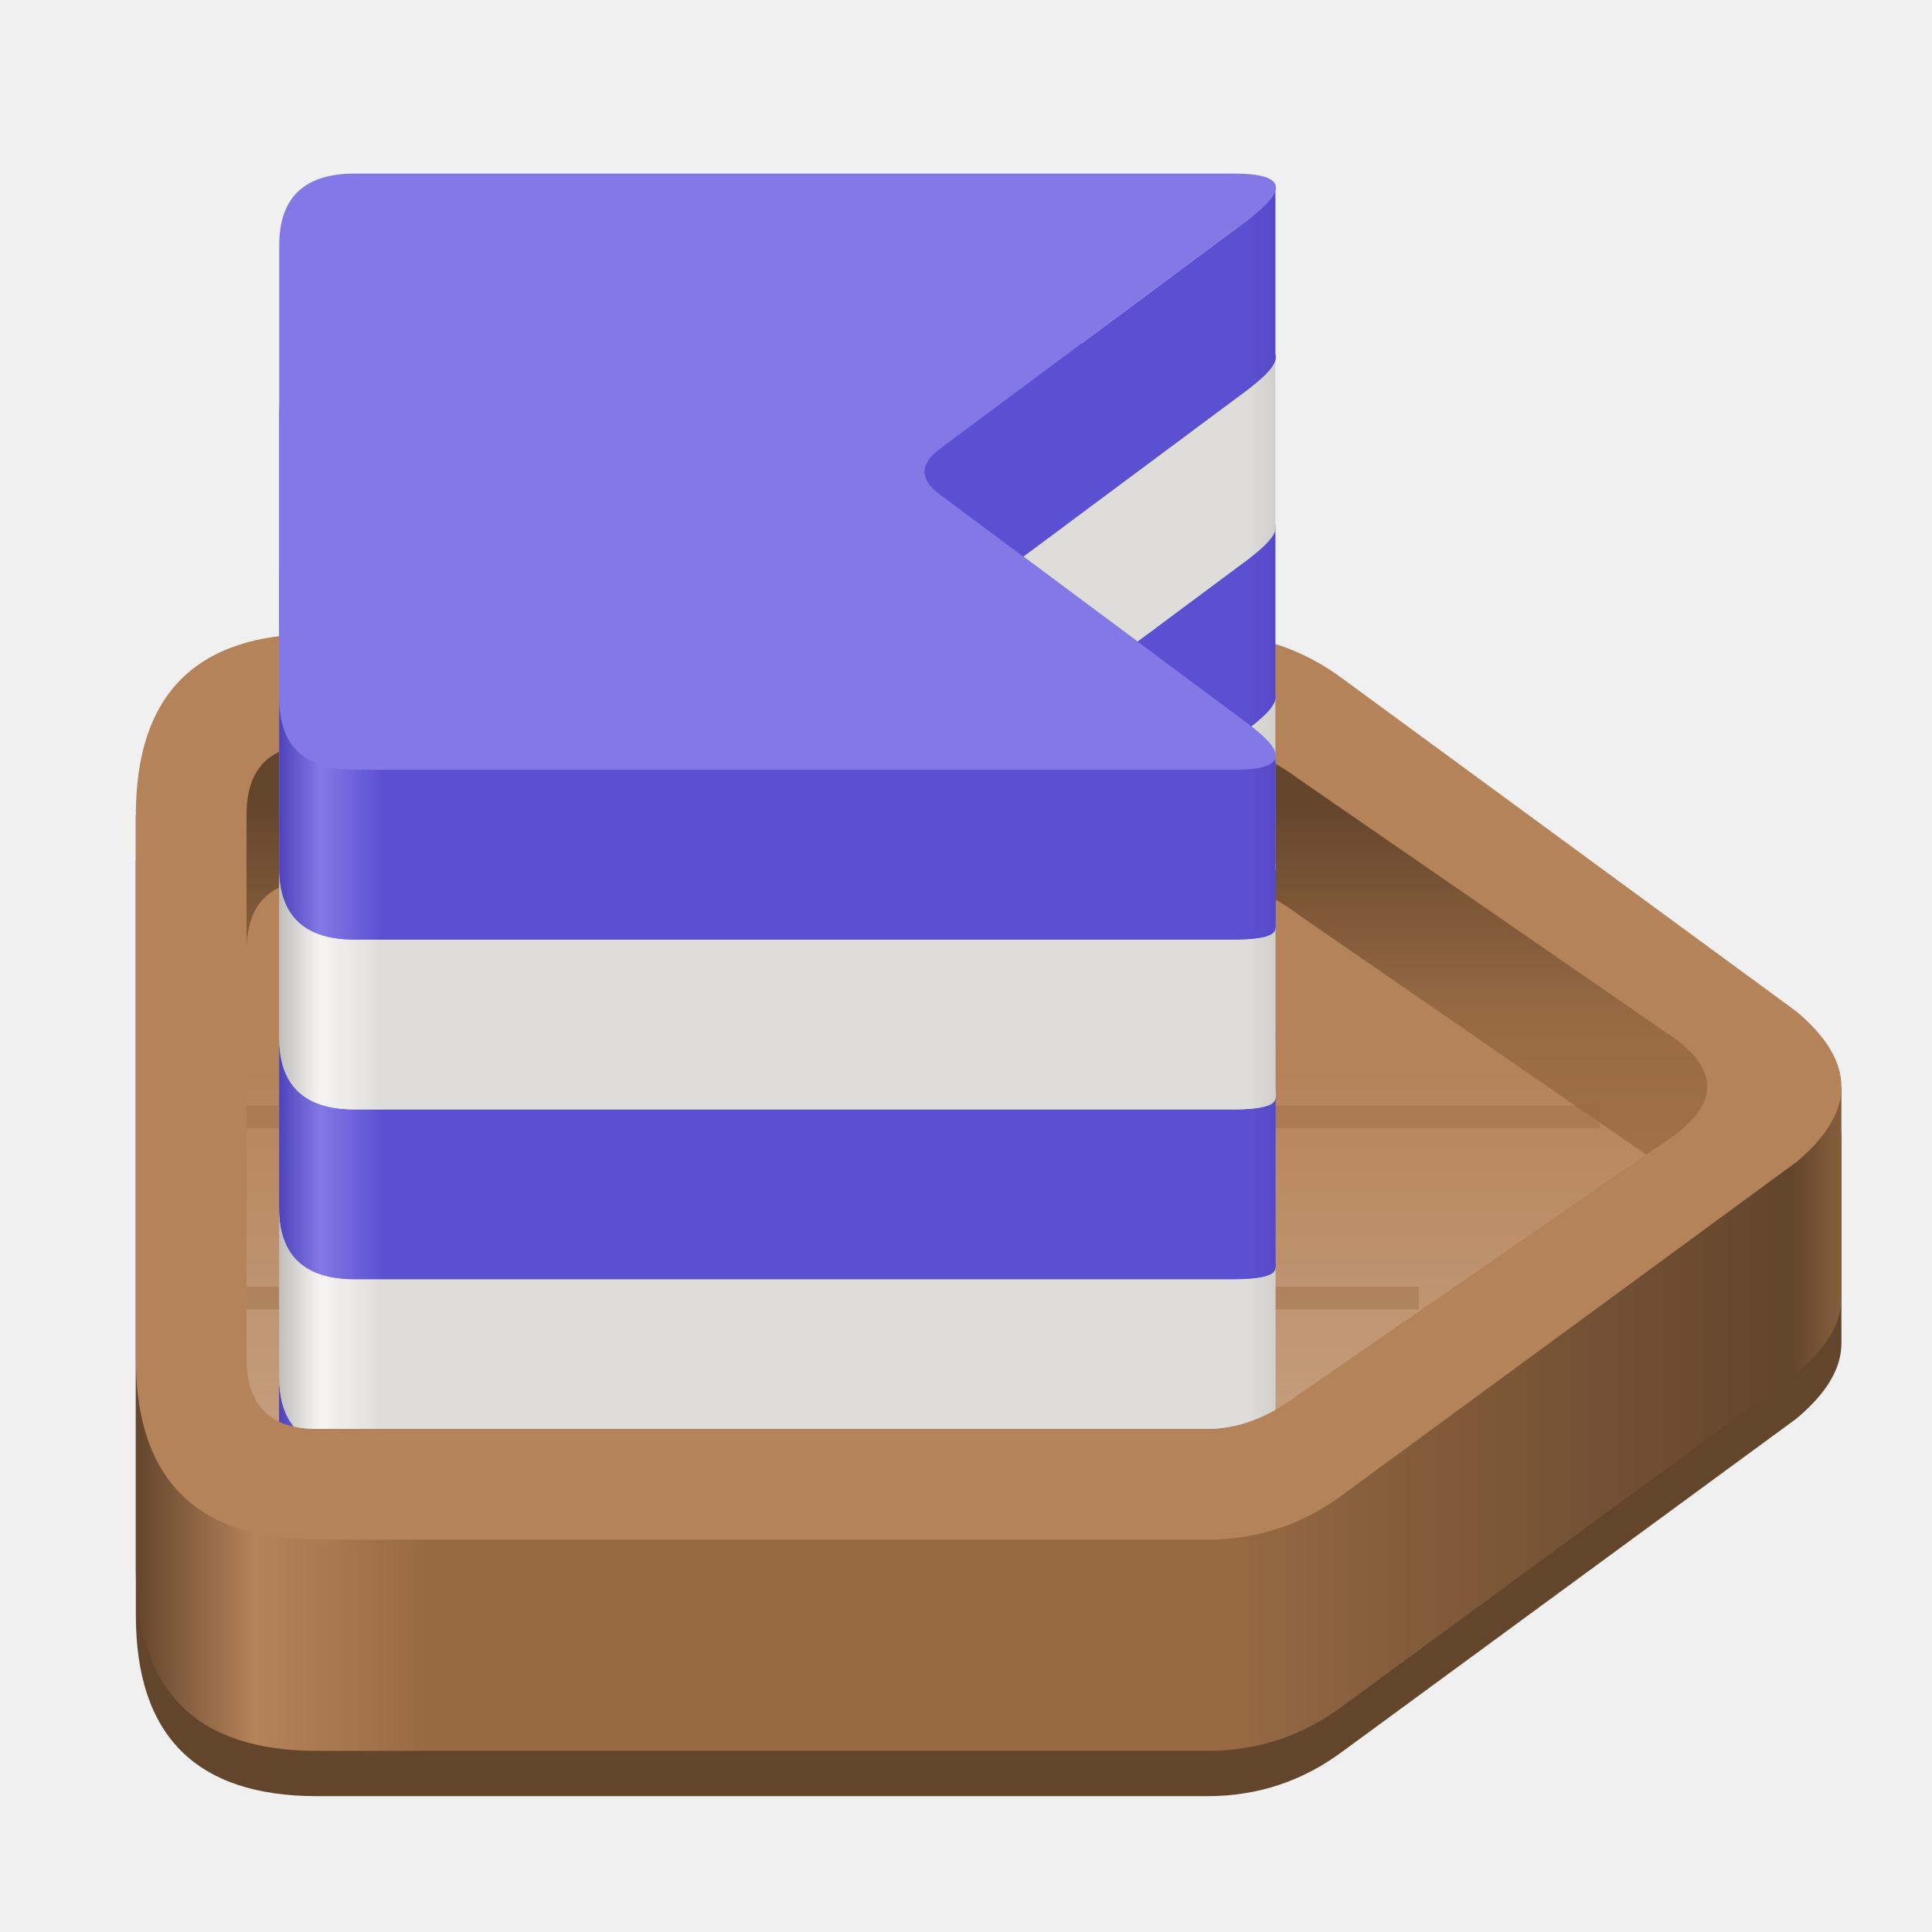
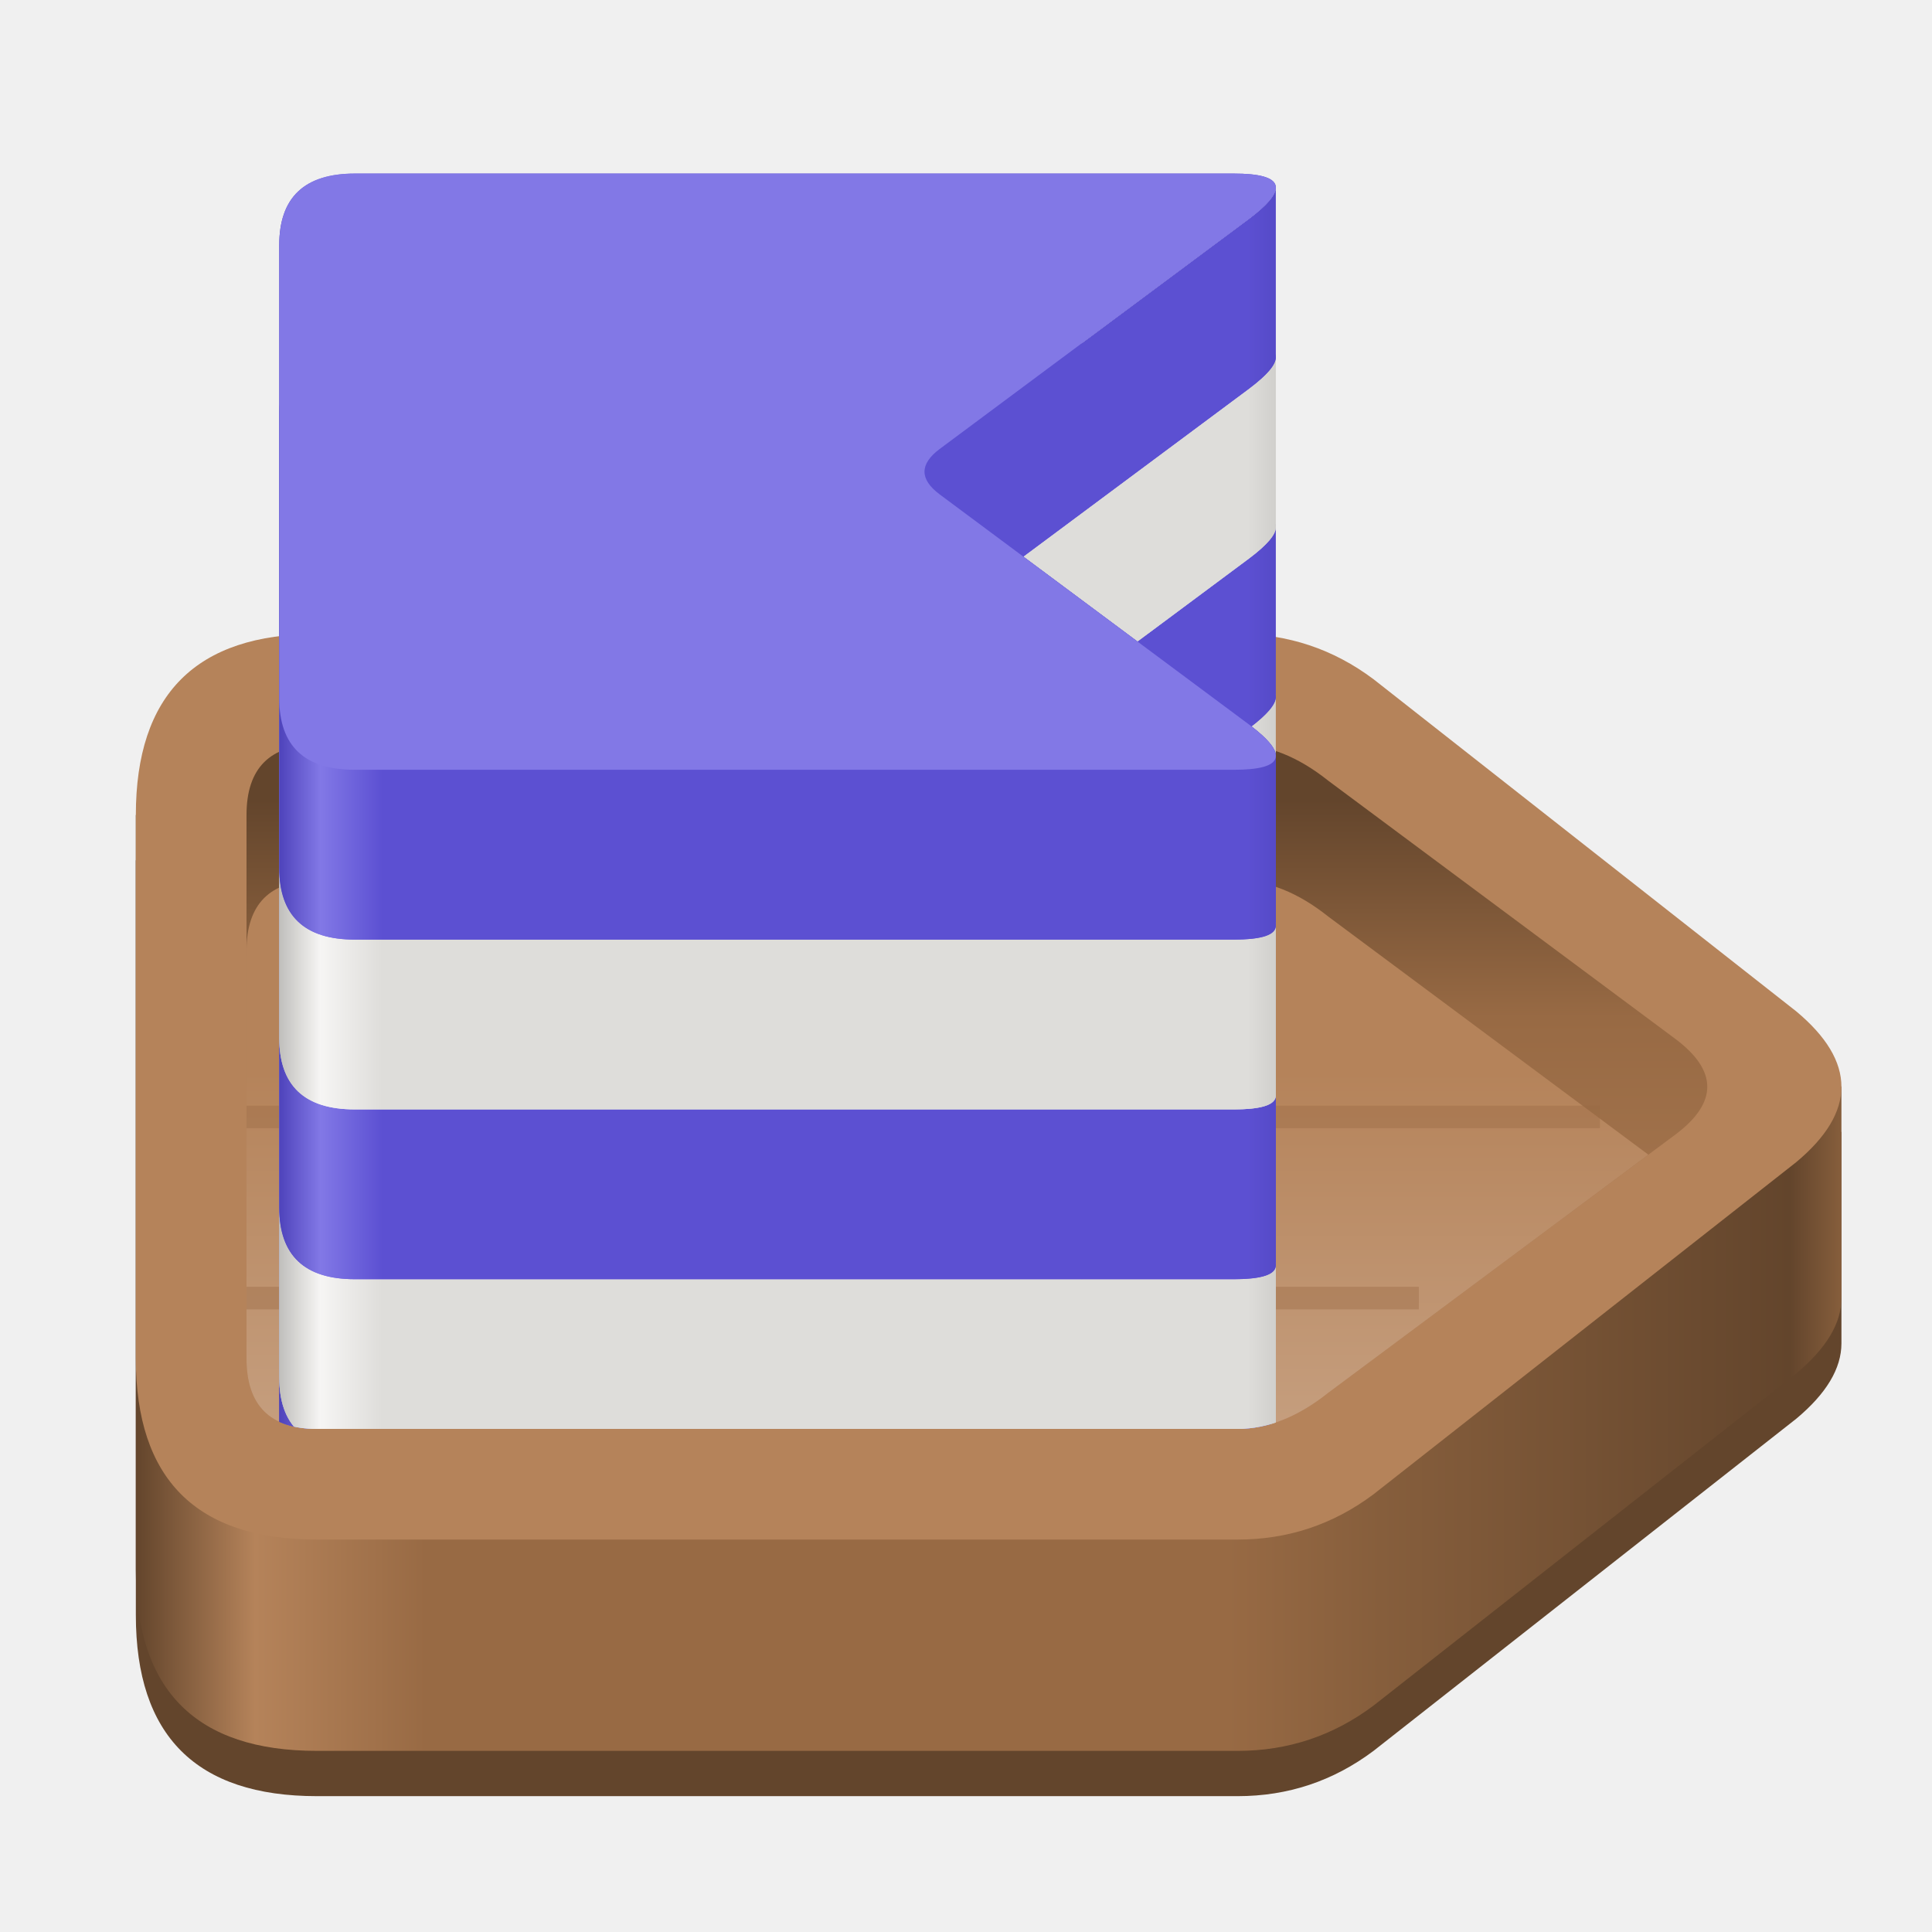
- <svg xmlns="http://www.w3.org/2000/svg" width="128" height="128">
-   <defs>
-     <linearGradient id="e" x1="9" x2="122" y1="0" y2="0" gradientUnits="userSpaceOnUse">
-       <stop stop-color="#63452c" />
-       <stop offset=".07" stop-color="#b5835a" />
-       <stop offset=".17" stop-color="#986a44" />
-       <stop offset=".64" stop-color="#986a44" />
-       <stop offset=".73" stop-color="#865e3c" />
-       <stop offset=".97" stop-color="#63452c" />
-       <stop offset="1" stop-color="#865e3c" />
-     </linearGradient>
-     <linearGradient id="g" x1="0" x2="0" y1="39" y2="87" gradientUnits="userSpaceOnUse">
-       <stop stop-color="#63452c" />
-       <stop offset=".3" stop-color="#986a44" />
-       <stop offset="1" stop-color="#b5835a" />
-     </linearGradient>
-     <linearGradient id="i" x1="0" x2="0" y1="48" y2="83" gradientUnits="userSpaceOnUse">
-       <stop stop-color="#b5835a" />
-       <stop offset="1" stop-color="#cdab8f" />
-     </linearGradient>
-     <linearGradient id="k" x1="18.5" x2="86.75" y1="0" y2="0" gradientUnits="userSpaceOnUse">
-       <stop stop-color="#4e43bb" />
-       <stop offset=".04" stop-color="#8278e6" />
-       <stop offset=".1" stop-color="#5c50d2" />
-       <stop offset=".94" stop-color="#5c50d2" />
-       <stop offset="1" stop-color="#4e43bb" />
-     </linearGradient>
-     <linearGradient id="m" x1="18.5" x2="86.75" y1="0" y2="0" gradientUnits="userSpaceOnUse">
-       <stop stop-color="#c0bfbc" />
-       <stop offset=".04" stop-color="#f6f5f4" />
-       <stop offset=".1" stop-color="#deddda" />
-       <stop offset=".94" stop-color="#deddda" />
-       <stop offset="1" stop-color="#c0bfbc" />
-     </linearGradient>
-     <path id="f" d="M21 28h59q5 0 9 3l30 22q6 5 0 10L89 85q-4 3-9 3H21Q9 88 9 76V40q0-12 12-12" />
-     <path id="d" d="M9 42h71l42 18v14q0 2.5-3 5l-30 22q-4 3-9 3H21Q9 104 9 92Z" />
-     <path id="a" d="M21 35.333h59q3 0 6 2.25l25 17.25q4.222 3.167 0 6.334l-25 17.25q-3 2.25-6 2.25H21q-4.667 0-4.667-4.667V40q0-4.667 4.667-4.667" />
-     <path id="c" d="M23.5 34.25h58.25q5 0 1 3L62.25 52.5q-2 1.5 0 3l20.5 15.25q4 3-1 3H23.5q-5 0-5-4.75V39q0-4.75 5-4.75" />
-     <clipPath id="h">
-       <use href="#a" />
-     </clipPath>
-     <clipPath id="j">
-       <path d="M16.333-126h98.889V60L111 63.167l-25 17.25q-3 2.25-6 2.25H21q-4.667 0-4.667-4.667Z" />
-     </clipPath>
-     <g id="l">
-       <use href="#c" transform="translate(0 11.25)" />
-       <path d="M84.5 35q0 .75-1.75 2.25L62.25 52.5q-2 1.5 0 3l20.5 15.25q1.75 1.5 1.75 2.25v11.25q0-.75-1.75-2.25l-20.5-15.25q-2-1.5 0-3l20.5-15.25q1.75-1.5 1.75-2.25Z" />
-       <path d="M84.5 73q0 .75-2.75.75H23.5q-5 0-5-4.75v11.25q0 4.75 5 4.75h58.25q2.75 0 2.75-.75Z" />
-     </g>
-   </defs>
-   <g transform="translate(0 12)">
-     <use fill="#63452c" href="#d" transform="translate(0 3)" />
-     <use fill="url(#e)" href="#d" />
-     <g transform="translate(0 2)">
-       <use fill="#b5835a" href="#f" />
-       <use fill="url(#g)" href="#a" />
-       <g clip-path="url(#h)">
-         <use fill="url(#i)" href="#a" transform="translate(0 9)" />
-         <path fill="none" stroke="#986a44" stroke-opacity=".4" stroke-width="1.5" d="M10 60h96M10 72h84" />
-       </g>
-     </g>
-     <g clip-path="url(#j)">
-       <g transform="translate(0 10.25)">
-         <use fill="url(#k)" href="#l" />
-         <use fill="#8278e6" href="#c" />
-       </g>
-       <g transform="translate(0 -1)">
-         <use fill="url(#m)" href="#l" />
-         <use fill="#fff" href="#c" />
-       </g>
-       <g transform="translate(0 -12.25)">
-         <use fill="url(#k)" href="#l" />
-         <use fill="#8278e6" href="#c" />
-       </g>
-       <g transform="translate(0 -23.5)">
-         <use fill="url(#m)" href="#l" />
-         <use fill="#fff" href="#c" />
-       </g>
-       <g transform="translate(0 -34.75)">
-         <use fill="url(#k)" href="#l" />
-         <use fill="#8278e6" href="#c" />
-       </g>
+ <svg xmlns="http://www.w3.org/2000/svg" xmlns:xlink="http://www.w3.org/1999/xlink" height="128px" viewBox="0 0 128 128" width="128px">
+   <linearGradient id="a" gradientUnits="userSpaceOnUse" x1="9" x2="122" y1="12" y2="12">
+     <stop offset="0" stop-color="#63452c" />
+     <stop offset="0.07" stop-color="#b5835a" />
+     <stop offset="0.17" stop-color="#986a44" />
+     <stop offset="0.64" stop-color="#986a44" />
+     <stop offset="0.73" stop-color="#865e3c" />
+     <stop offset="0.97" stop-color="#63452c" />
+     <stop offset="1" stop-color="#865e3c" />
+   </linearGradient>
+   <linearGradient id="b" gradientUnits="userSpaceOnUse" x1="0" x2="0" y1="53" y2="101">
+     <stop offset="0" stop-color="#63452c" />
+     <stop offset="0.3" stop-color="#986a44" />
+     <stop offset="1" stop-color="#b5835a" />
+   </linearGradient>
+   <clipPath id="c">
+     <path d="m 16 58 h 98 v 37 h -98 z m 0 0" />
+   </clipPath>
+   <clipPath id="d">
+     <path d="m 21 49.332 h 61 c 2 0 4 0.797 6 2.391 l 23 17.109 c 2.816 2.113 2.816 4.223 0 6.336 l -23 17.109 c -2 1.594 -4 2.391 -6 2.391 h -61 c -3.113 0 -4.668 -1.555 -4.668 -4.668 v -36 c 0 -3.113 1.555 -4.668 4.668 -4.668 z m 0 0" />
+   </clipPath>
+   <linearGradient id="e" gradientUnits="userSpaceOnUse" x1="0" x2="0" y1="71" y2="106">
+     <stop offset="0" stop-color="#b5835a" />
+     <stop offset="1" stop-color="#cdab8f" />
+   </linearGradient>
+   <clipPath id="f">
+     <path d="m 16 73 h 91 v 14 h -91 z m 0 0" />
+   </clipPath>
+   <clipPath id="g">
+     <path d="m 21 49.332 h 61 c 2 0 4 0.797 6 2.391 l 23 17.109 c 2.816 2.113 2.816 4.223 0 6.336 l -23 17.109 c -2 1.594 -4 2.391 -6 2.391 h -61 c -3.113 0 -4.668 -1.555 -4.668 -4.668 v -36 c 0 -3.113 1.555 -4.668 4.668 -4.668 z m 0 0" />
+   </clipPath>
+   <clipPath id="h">
+     <path d="m 18 56 h 67 v 39 h -67 z m 0 0" />
+   </clipPath>
+   <clipPath id="i">
+     <path d="m 16.332 -114 h 98.891 v 186 s -1.406 1.055 -4.223 3.168 l -23 17.109 c -2 1.594 -4 2.391 -6 2.391 h -61 c -3.113 0 -4.668 -1.555 -4.668 -4.668 z m 0 0" />
+   </clipPath>
+   <linearGradient id="j" gradientUnits="userSpaceOnUse">
+     <stop offset="0" stop-color="#4e43bb" />
+     <stop offset="0.04" stop-color="#8278e6" />
+     <stop offset="0.1" stop-color="#5c50d2" />
+     <stop offset="0.94" stop-color="#5c50d2" />
+     <stop offset="1" stop-color="#4e43bb" />
+   </linearGradient>
+   <linearGradient id="k" x1="18.5" x2="86.75" xlink:href="#j" y1="22.25" y2="22.25" />
+   <clipPath id="l">
+     <path d="m 18 67 h 67 v 28 h -67 z m 0 0" />
+   </clipPath>
+   <clipPath id="m">
+     <path d="m 16.332 -114 h 98.891 v 186 s -1.406 1.055 -4.223 3.168 l -23 17.109 c -2 1.594 -4 2.391 -6 2.391 h -61 c -3.113 0 -4.668 -1.555 -4.668 -4.668 z m 0 0" />
+   </clipPath>
+   <linearGradient id="n" x1="18.5" x2="86.75" xlink:href="#j" y1="33.5" y2="33.5" />
+   <clipPath id="o">
+     <path d="m 61 57 h 24 v 38 h -24 z m 0 0" />
+   </clipPath>
+   <clipPath id="p">
+     <path d="m 16.332 -114 h 98.891 v 186 s -1.406 1.055 -4.223 3.168 l -23 17.109 c -2 1.594 -4 2.391 -6 2.391 h -61 c -3.113 0 -4.668 -1.555 -4.668 -4.668 z m 0 0" />
+   </clipPath>
+   <clipPath id="q">
+     <path d="m 18 91 h 67 v 4 h -67 z m 0 0" />
+   </clipPath>
+   <clipPath id="r">
+     <path d="m 16.332 -114 h 98.891 v 186 s -1.406 1.055 -4.223 3.168 l -23 17.109 c -2 1.594 -4 2.391 -6 2.391 h -61 c -3.113 0 -4.668 -1.555 -4.668 -4.668 z m 0 0" />
+   </clipPath>
+   <clipPath id="s">
+     <path d="m 18 56 h 67 v 39 h -67 z m 0 0" />
+   </clipPath>
+   <clipPath id="t">
+     <path d="m 16.332 -114 h 98.891 v 186 s -1.406 1.055 -4.223 3.168 l -23 17.109 c -2 1.594 -4 2.391 -6 2.391 h -61 c -3.113 0 -4.668 -1.555 -4.668 -4.668 z m 0 0" />
+   </clipPath>
+   <clipPath id="u">
+     <path d="m 18 45 h 67 v 40 h -67 z m 0 0" />
+   </clipPath>
+   <clipPath id="v">
+     <path d="m 16.332 -114 h 98.891 v 186 s -1.406 1.055 -4.223 3.168 l -23 17.109 c -2 1.594 -4 2.391 -6 2.391 h -61 c -3.113 0 -4.668 -1.555 -4.668 -4.668 z m 0 0" />
+   </clipPath>
+   <linearGradient id="w" gradientUnits="userSpaceOnUse">
+     <stop offset="0" stop-color="#c0bfbc" />
+     <stop offset="0.04" stop-color="#f6f5f4" />
+     <stop offset="0.1" stop-color="#deddda" />
+     <stop offset="0.94" stop-color="#deddda" />
+     <stop offset="1" stop-color="#c0bfbc" />
+   </linearGradient>
+   <linearGradient id="x" x1="18.5" x2="86.75" xlink:href="#w" y1="11" y2="11" />
+   <clipPath id="y">
+     <path d="m 18 56 h 67 v 39 h -67 z m 0 0" />
+   </clipPath>
+   <clipPath id="z">
+     <path d="m 16.332 -114 h 98.891 v 186 s -1.406 1.055 -4.223 3.168 l -23 17.109 c -2 1.594 -4 2.391 -6 2.391 h -61 c -3.113 0 -4.668 -1.555 -4.668 -4.668 z m 0 0" />
+   </clipPath>
+   <linearGradient id="A" x1="18.5" x2="86.75" xlink:href="#w" y1="22.25" y2="22.25" />
+   <clipPath id="B">
+     <path d="m 61 46 h 24 v 49 h -24 z m 0 0" />
+   </clipPath>
+   <clipPath id="C">
+     <path d="m 16.332 -114 h 98.891 v 186 s -1.406 1.055 -4.223 3.168 l -23 17.109 c -2 1.594 -4 2.391 -6 2.391 h -61 c -3.113 0 -4.668 -1.555 -4.668 -4.668 z m 0 0" />
+   </clipPath>
+   <clipPath id="D">
+     <path d="m 18 80 h 67 v 15 h -67 z m 0 0" />
+   </clipPath>
+   <clipPath id="E">
+     <path d="m 16.332 -114 h 98.891 v 186 s -1.406 1.055 -4.223 3.168 l -23 17.109 c -2 1.594 -4 2.391 -6 2.391 h -61 c -3.113 0 -4.668 -1.555 -4.668 -4.668 z m 0 0" />
+   </clipPath>
+   <clipPath id="F">
+     <path d="m 18 45 h 67 v 40 h -67 z m 0 0" />
+   </clipPath>
+   <clipPath id="G">
+     <path d="m 16.332 -114 h 98.891 v 186 s -1.406 1.055 -4.223 3.168 l -23 17.109 c -2 1.594 -4 2.391 -6 2.391 h -61 c -3.113 0 -4.668 -1.555 -4.668 -4.668 z m 0 0" />
+   </clipPath>
+   <clipPath id="H">
+     <path d="m 18 34 h 67 v 40 h -67 z m 0 0" />
+   </clipPath>
+   <clipPath id="I">
+     <path d="m 16.332 -114 h 98.891 v 186 s -1.406 1.055 -4.223 3.168 l -23 17.109 c -2 1.594 -4 2.391 -6 2.391 h -61 c -3.113 0 -4.668 -1.555 -4.668 -4.668 z m 0 0" />
+   </clipPath>
+   <linearGradient id="J" x1="18.5" x2="86.75" xlink:href="#j" y1="-0.25" y2="-0.25" />
+   <clipPath id="K">
+     <path d="m 18 45 h 67 v 40 h -67 z m 0 0" />
+   </clipPath>
+   <clipPath id="L">
+     <path d="m 16.332 -114 h 98.891 v 186 s -1.406 1.055 -4.223 3.168 l -23 17.109 c -2 1.594 -4 2.391 -6 2.391 h -61 c -3.113 0 -4.668 -1.555 -4.668 -4.668 z m 0 0" />
+   </clipPath>
+   <linearGradient id="M" x1="18.5" x2="86.75" xlink:href="#j" y1="11" y2="11" />
+   <clipPath id="N">
+     <path d="m 61 34 h 24 v 50 h -24 z m 0 0" />
+   </clipPath>
+   <clipPath id="O">
+     <path d="m 16.332 -114 h 98.891 v 186 s -1.406 1.055 -4.223 3.168 l -23 17.109 c -2 1.594 -4 2.391 -6 2.391 h -61 c -3.113 0 -4.668 -1.555 -4.668 -4.668 z m 0 0" />
+   </clipPath>
+   <clipPath id="P">
+     <path d="m 18 68 h 67 v 17 h -67 z m 0 0" />
+   </clipPath>
+   <clipPath id="Q">
+     <path d="m 16.332 -114 h 98.891 v 186 s -1.406 1.055 -4.223 3.168 l -23 17.109 c -2 1.594 -4 2.391 -6 2.391 h -61 c -3.113 0 -4.668 -1.555 -4.668 -4.668 z m 0 0" />
+   </clipPath>
+   <clipPath id="R">
+     <path d="m 18 34 h 67 v 40 h -67 z m 0 0" />
+   </clipPath>
+   <clipPath id="S">
+     <path d="m 16.332 -114 h 98.891 v 186 s -1.406 1.055 -4.223 3.168 l -23 17.109 c -2 1.594 -4 2.391 -6 2.391 h -61 c -3.113 0 -4.668 -1.555 -4.668 -4.668 z m 0 0" />
+   </clipPath>
+   <clipPath id="T">
+     <path d="m 18 22 h 67 v 41 h -67 z m 0 0" />
+   </clipPath>
+   <clipPath id="U">
+     <path d="m 16.332 -114 h 98.891 v 186 s -1.406 1.055 -4.223 3.168 l -23 17.109 c -2 1.594 -4 2.391 -6 2.391 h -61 c -3.113 0 -4.668 -1.555 -4.668 -4.668 z m 0 0" />
+   </clipPath>
+   <linearGradient id="V" x1="18.5" x2="86.75" xlink:href="#w" y1="-11.5" y2="-11.5" />
+   <clipPath id="W">
+     <path d="m 18 34 h 67 v 40 h -67 z m 0 0" />
+   </clipPath>
+   <clipPath id="X">
+     <path d="m 16.332 -114 h 98.891 v 186 s -1.406 1.055 -4.223 3.168 l -23 17.109 c -2 1.594 -4 2.391 -6 2.391 h -61 c -3.113 0 -4.668 -1.555 -4.668 -4.668 z m 0 0" />
+   </clipPath>
+   <linearGradient id="Y" x1="18.5" x2="86.75" xlink:href="#w" y1="-0.25" y2="-0.25" />
+   <clipPath id="Z">
+     <path d="m 61 23 h 24 v 50 h -24 z m 0 0" />
+   </clipPath>
+   <clipPath id="aa">
+     <path d="m 16.332 -114 h 98.891 v 186 s -1.406 1.055 -4.223 3.168 l -23 17.109 c -2 1.594 -4 2.391 -6 2.391 h -61 c -3.113 0 -4.668 -1.555 -4.668 -4.668 z m 0 0" />
+   </clipPath>
+   <clipPath id="ab">
+     <path d="m 18 57 h 67 v 17 h -67 z m 0 0" />
+   </clipPath>
+   <clipPath id="ac">
+     <path d="m 16.332 -114 h 98.891 v 186 s -1.406 1.055 -4.223 3.168 l -23 17.109 c -2 1.594 -4 2.391 -6 2.391 h -61 c -3.113 0 -4.668 -1.555 -4.668 -4.668 z m 0 0" />
+   </clipPath>
+   <clipPath id="ad">
+     <path d="m 18 22 h 67 v 41 h -67 z m 0 0" />
+   </clipPath>
+   <clipPath id="ae">
+     <path d="m 16.332 -114 h 98.891 v 186 s -1.406 1.055 -4.223 3.168 l -23 17.109 c -2 1.594 -4 2.391 -6 2.391 h -61 c -3.113 0 -4.668 -1.555 -4.668 -4.668 z m 0 0" />
+   </clipPath>
+   <clipPath id="af">
+     <path d="m 18 11 h 67 v 40 h -67 z m 0 0" />
+   </clipPath>
+   <clipPath id="ag">
+     <path d="m 16.332 -114 h 98.891 v 186 s -1.406 1.055 -4.223 3.168 l -23 17.109 c -2 1.594 -4 2.391 -6 2.391 h -61 c -3.113 0 -4.668 -1.555 -4.668 -4.668 z m 0 0" />
+   </clipPath>
+   <linearGradient id="ah" x1="18.5" x2="86.75" xlink:href="#j" y1="-22.75" y2="-22.75" />
+   <clipPath id="ai">
+     <path d="m 18 22 h 67 v 41 h -67 z m 0 0" />
+   </clipPath>
+   <clipPath id="aj">
+     <path d="m 16.332 -114 h 98.891 v 186 s -1.406 1.055 -4.223 3.168 l -23 17.109 c -2 1.594 -4 2.391 -6 2.391 h -61 c -3.113 0 -4.668 -1.555 -4.668 -4.668 z m 0 0" />
+   </clipPath>
+   <linearGradient id="ak" x1="18.5" x2="86.75" xlink:href="#j" y1="-11.5" y2="-11.5" />
+   <clipPath id="al">
+     <path d="m 61 12 h 24 v 50 h -24 z m 0 0" />
+   </clipPath>
+   <clipPath id="am">
+     <path d="m 16.332 -114 h 98.891 v 186 s -1.406 1.055 -4.223 3.168 l -23 17.109 c -2 1.594 -4 2.391 -6 2.391 h -61 c -3.113 0 -4.668 -1.555 -4.668 -4.668 z m 0 0" />
+   </clipPath>
+   <clipPath id="an">
+     <path d="m 18 46 h 67 v 17 h -67 z m 0 0" />
+   </clipPath>
+   <clipPath id="ao">
+     <path d="m 16.332 -114 h 98.891 v 186 s -1.406 1.055 -4.223 3.168 l -23 17.109 c -2 1.594 -4 2.391 -6 2.391 h -61 c -3.113 0 -4.668 -1.555 -4.668 -4.668 z m 0 0" />
+   </clipPath>
+   <clipPath id="ap">
+     <path d="m 18 11 h 67 v 40 h -67 z m 0 0" />
+   </clipPath>
+   <clipPath id="aq">
+     <path d="m 16.332 -114 h 98.891 v 186 s -1.406 1.055 -4.223 3.168 l -23 17.109 c -2 1.594 -4 2.391 -6 2.391 h -61 c -3.113 0 -4.668 -1.555 -4.668 -4.668 z m 0 0" />
+   </clipPath>
+   <path d="m 9 57 h 73 l 40 18 v 14 c 0 1.668 -1 3.332 -3 5 l -28 22 c -2.668 2 -5.668 3 -9 3 h -61 c -8 0 -12 -4 -12 -12 z m 0 0" fill="#63452c" />
+   <path d="m 9 54 h 73 l 40 18 v 14 c 0 1.668 -1 3.332 -3 5 l -28 22 c -2.668 2 -5.668 3 -9 3 h -61 c -8 0 -12 -4 -12 -12 z m 0 0" fill="url(#a)" />
+   <path d="m 21 42 h 61 c 3.332 0 6.332 1 9 3 l 28 22 c 4 3.332 4 6.668 0 10 l -28 22 c -2.668 2 -5.668 3 -9 3 h -61 c -8 0 -12 -4 -12 -12 v -36 c 0 -8 4 -12 12 -12 z m 0 0" fill="#b5835a" />
+   <path d="m 21 49.332 h 61 c 2 0 4 0.797 6 2.391 l 23 17.109 c 2.816 2.113 2.816 4.223 0 6.336 l -23 17.109 c -2 1.594 -4 2.391 -6 2.391 h -61 c -3.113 0 -4.668 -1.555 -4.668 -4.668 v -36 c 0 -3.113 1.555 -4.668 4.668 -4.668 z m 0 0" fill="url(#b)" />
+   <g clip-path="url(#c)">
+     <g clip-path="url(#d)">
+       <path d="m 21 58.332 h 61 c 2 0 4 0.797 6 2.391 l 23 17.109 c 2.816 2.113 2.816 4.223 0 6.336 l -23 17.109 c -2 1.594 -4 2.391 -6 2.391 h -61 c -3.113 0 -4.668 -1.555 -4.668 -4.668 v -36 c 0 -3.113 1.555 -4.668 4.668 -4.668 z m 0 0" fill="url(#e)" />
+     </g>
+   </g>
+   <g clip-path="url(#f)">
+     <g clip-path="url(#g)">
+       <path d="m 10 60 h 96 m -96 12 h 84" fill="none" stroke="#986a44" stroke-opacity="0.4" stroke-width="1.5" transform="matrix(1 0 0 1 0 14)" />
+     </g>
+   </g>
+   <g clip-path="url(#h)">
+     <g clip-path="url(#i)">
+       <path d="m 23.5 56.5 h 58.25 c 3.332 0 3.668 1 1 3 l -20.5 15.25 c -1.332 1 -1.332 2 0 3 l 20.5 15.25 c 2.668 2 2.332 3 -1 3 h -58.25 c -3.332 0 -5 -1.582 -5 -4.75 v -30 c 0 -3.168 1.668 -4.75 5 -4.75 z m 0 0" fill="url(#k)" />
+     </g>
+   </g>
+   <g clip-path="url(#l)">
+     <g clip-path="url(#m)">
+       <path d="m 23.5 67.75 h 58.25 c 3.332 0 3.668 1 1 3 l -20.5 15.25 c -1.332 1 -1.332 2 0 3 l 20.5 15.25 c 2.668 2 2.332 3 -1 3 h -58.25 c -3.332 0 -5 -1.582 -5 -4.75 v -30 c 0 -3.168 1.668 -4.75 5 -4.75 z m 0 0" fill="url(#n)" />
+     </g>
+   </g>
+   <g clip-path="url(#o)">
+     <g clip-path="url(#p)">
+       <path d="m 84.527 57.426 c 0 0.492 -0.594 1.184 -1.777 2.074 l -20.5 15.25 c -1.332 1 -1.332 2 0 3 l 20.5 15.25 c 1.184 0.891 1.777 1.582 1.777 2.074 v 11.25 c 0 -0.492 -0.594 -1.184 -1.777 -2.074 l -20.5 -15.25 c -1.332 -1 -1.332 -2 0 -3 l 20.5 -15.25 c 1.184 -0.891 1.777 -1.582 1.777 -2.074 z m 0 0" fill="url(#k)" />
+     </g>
+   </g>
+   <g clip-path="url(#q)">
+     <g clip-path="url(#r)">
+       <path d="m 84.527 95.074 c 0 0.617 -0.926 0.926 -2.777 0.926 h -58.25 c -3.332 0 -5 -1.582 -5 -4.75 v 11.25 c 0 3.168 1.668 4.75 5 4.75 h 58.25 c 1.852 0 2.777 -0.309 2.777 -0.926 z m 0 0" fill="url(#k)" />
+     </g>
+   </g>
+   <g clip-path="url(#s)">
+     <g clip-path="url(#t)">
+       <path d="m 23.5 56.5 h 58.25 c 3.332 0 3.668 1 1 3 l -20.5 15.25 c -1.332 1 -1.332 2 0 3 l 20.5 15.25 c 2.668 2 2.332 3 -1 3 h -58.25 c -3.332 0 -5 -1.582 -5 -4.75 v -30 c 0 -3.168 1.668 -4.75 5 -4.75 z m 0 0" fill="#8278e6" />
+     </g>
+   </g>
+   <g clip-path="url(#u)">
+     <g clip-path="url(#v)">
+       <path d="m 23.5 45.25 h 58.25 c 3.332 0 3.668 1 1 3 l -20.5 15.25 c -1.332 1 -1.332 2 0 3 l 20.5 15.25 c 2.668 2 2.332 3 -1 3 h -58.25 c -3.332 0 -5 -1.582 -5 -4.75 v -30 c 0 -3.168 1.668 -4.75 5 -4.75 z m 0 0" fill="url(#x)" />
+     </g>
+   </g>
+   <g clip-path="url(#y)">
+     <g clip-path="url(#z)">
+       <path d="m 23.5 56.5 h 58.25 c 3.332 0 3.668 1 1 3 l -20.5 15.25 c -1.332 1 -1.332 2 0 3 l 20.5 15.25 c 2.668 2 2.332 3 -1 3 h -58.25 c -3.332 0 -5 -1.582 -5 -4.75 v -30 c 0 -3.168 1.668 -4.75 5 -4.75 z m 0 0" fill="url(#A)" />
+     </g>
+   </g>
+   <g clip-path="url(#B)">
+     <g clip-path="url(#C)">
+       <path d="m 84.527 46.176 c 0 0.492 -0.594 1.184 -1.777 2.074 l -20.5 15.25 c -1.332 1 -1.332 2 0 3 l 20.5 15.25 c 1.184 0.891 1.777 1.582 1.777 2.074 v 11.25 c 0 -0.492 -0.594 -1.184 -1.777 -2.074 l -20.5 -15.25 c -1.332 -1 -1.332 -2 0 -3 l 20.5 -15.25 c 1.184 -0.891 1.777 -1.582 1.777 -2.074 z m 0 0" fill="url(#x)" />
+     </g>
+   </g>
+   <g clip-path="url(#D)">
+     <g clip-path="url(#E)">
+       <path d="m 84.527 83.824 c 0 0.617 -0.926 0.926 -2.777 0.926 h -58.25 c -3.332 0 -5 -1.582 -5 -4.75 v 11.25 c 0 3.168 1.668 4.75 5 4.75 h 58.25 c 1.852 0 2.777 -0.309 2.777 -0.926 z m 0 0" fill="url(#x)" />
+     </g>
+   </g>
+   <g clip-path="url(#F)">
+     <g clip-path="url(#G)">
+       <path d="m 23.5 45.25 h 58.25 c 3.332 0 3.668 1 1 3 l -20.5 15.25 c -1.332 1 -1.332 2 0 3 l 20.5 15.25 c 2.668 2 2.332 3 -1 3 h -58.25 c -3.332 0 -5 -1.582 -5 -4.75 v -30 c 0 -3.168 1.668 -4.75 5 -4.75 z m 0 0" fill="#f6f5f4" />
+     </g>
+   </g>
+   <g clip-path="url(#H)">
+     <g clip-path="url(#I)">
+       <path d="m 23.5 34 h 58.25 c 3.332 0 3.668 1 1 3 l -20.5 15.25 c -1.332 1 -1.332 2 0 3 l 20.5 15.25 c 2.668 2 2.332 3 -1 3 h -58.25 c -3.332 0 -5 -1.582 -5 -4.75 v -30 c 0 -3.168 1.668 -4.75 5 -4.75 z m 0 0" fill="url(#J)" />
+     </g>
+   </g>
+   <g clip-path="url(#K)">
+     <g clip-path="url(#L)">
+       <path d="m 23.5 45.25 h 58.25 c 3.332 0 3.668 1 1 3 l -20.5 15.25 c -1.332 1 -1.332 2 0 3 l 20.5 15.25 c 2.668 2 2.332 3 -1 3 h -58.25 c -3.332 0 -5 -1.582 -5 -4.75 v -30 c 0 -3.168 1.668 -4.75 5 -4.75 z m 0 0" fill="url(#M)" />
+     </g>
+   </g>
+   <g clip-path="url(#N)">
+     <g clip-path="url(#O)">
+       <path d="m 84.527 34.926 c 0 0.492 -0.594 1.184 -1.777 2.074 l -20.5 15.25 c -1.332 1 -1.332 2 0 3 l 20.5 15.25 c 1.184 0.891 1.777 1.582 1.777 2.074 v 11.25 c 0 -0.492 -0.594 -1.184 -1.777 -2.074 l -20.5 -15.25 c -1.332 -1 -1.332 -2 0 -3 l 20.5 -15.25 c 1.184 -0.891 1.777 -1.582 1.777 -2.074 z m 0 0" fill="url(#J)" />
+     </g>
+   </g>
+   <g clip-path="url(#P)">
+     <g clip-path="url(#Q)">
+       <path d="m 84.527 72.574 c 0 0.617 -0.926 0.926 -2.777 0.926 h -58.25 c -3.332 0 -5 -1.582 -5 -4.75 v 11.25 c 0 3.168 1.668 4.75 5 4.75 h 58.25 c 1.852 0 2.777 -0.309 2.777 -0.926 z m 0 0" fill="url(#J)" />
+     </g>
+   </g>
+   <g clip-path="url(#R)">
+     <g clip-path="url(#S)">
+       <path d="m 23.5 34 h 58.25 c 3.332 0 3.668 1 1 3 l -20.5 15.25 c -1.332 1 -1.332 2 0 3 l 20.5 15.25 c 2.668 2 2.332 3 -1 3 h -58.25 c -3.332 0 -5 -1.582 -5 -4.75 v -30 c 0 -3.168 1.668 -4.75 5 -4.75 z m 0 0" fill="#8278e6" />
+     </g>
+   </g>
+   <g clip-path="url(#T)">
+     <g clip-path="url(#U)">
+       <path d="m 23.5 22.75 h 58.25 c 3.332 0 3.668 1 1 3 l -20.5 15.25 c -1.332 1 -1.332 2 0 3 l 20.5 15.25 c 2.668 2 2.332 3 -1 3 h -58.25 c -3.332 0 -5 -1.582 -5 -4.75 v -30 c 0 -3.168 1.668 -4.75 5 -4.75 z m 0 0" fill="url(#V)" />
+     </g>
+   </g>
+   <g clip-path="url(#W)">
+     <g clip-path="url(#X)">
+       <path d="m 23.5 34 h 58.25 c 3.332 0 3.668 1 1 3 l -20.5 15.25 c -1.332 1 -1.332 2 0 3 l 20.5 15.25 c 2.668 2 2.332 3 -1 3 h -58.25 c -3.332 0 -5 -1.582 -5 -4.75 v -30 c 0 -3.168 1.668 -4.75 5 -4.75 z m 0 0" fill="url(#Y)" />
+     </g>
+   </g>
+   <g clip-path="url(#Z)">
+     <g clip-path="url(#aa)">
+       <path d="m 84.527 23.676 c 0 0.492 -0.594 1.184 -1.777 2.074 l -20.5 15.25 c -1.332 1 -1.332 2 0 3 l 20.5 15.25 c 1.184 0.891 1.777 1.582 1.777 2.074 v 11.25 c 0 -0.492 -0.594 -1.184 -1.777 -2.074 l -20.5 -15.25 c -1.332 -1 -1.332 -2 0 -3 l 20.5 -15.25 c 1.184 -0.891 1.777 -1.582 1.777 -2.074 z m 0 0" fill="url(#V)" />
+     </g>
+   </g>
+   <g clip-path="url(#ab)">
+     <g clip-path="url(#ac)">
+       <path d="m 84.527 61.324 c 0 0.617 -0.926 0.926 -2.777 0.926 h -58.25 c -3.332 0 -5 -1.582 -5 -4.75 v 11.25 c 0 3.168 1.668 4.75 5 4.75 h 58.25 c 1.852 0 2.777 -0.309 2.777 -0.926 z m 0 0" fill="url(#V)" />
+     </g>
+   </g>
+   <g clip-path="url(#ad)">
+     <g clip-path="url(#ae)">
+       <path d="m 23.5 22.75 h 58.25 c 3.332 0 3.668 1 1 3 l -20.5 15.25 c -1.332 1 -1.332 2 0 3 l 20.5 15.25 c 2.668 2 2.332 3 -1 3 h -58.25 c -3.332 0 -5 -1.582 -5 -4.75 v -30 c 0 -3.168 1.668 -4.75 5 -4.75 z m 0 0" fill="#f6f5f4" />
+     </g>
+   </g>
+   <g clip-path="url(#af)">
+     <g clip-path="url(#ag)">
+       <path d="m 23.5 11.5 h 58.25 c 3.332 0 3.668 1 1 3 l -20.5 15.25 c -1.332 1 -1.332 2 0 3 l 20.5 15.25 c 2.668 2 2.332 3 -1 3 h -58.25 c -3.332 0 -5 -1.582 -5 -4.75 v -30 c 0 -3.168 1.668 -4.75 5 -4.75 z m 0 0" fill="url(#ah)" />
+     </g>
+   </g>
+   <g clip-path="url(#ai)">
+     <g clip-path="url(#aj)">
+       <path d="m 23.5 22.75 h 58.25 c 3.332 0 3.668 1 1 3 l -20.5 15.25 c -1.332 1 -1.332 2 0 3 l 20.5 15.25 c 2.668 2 2.332 3 -1 3 h -58.25 c -3.332 0 -5 -1.582 -5 -4.75 v -30 c 0 -3.168 1.668 -4.75 5 -4.75 z m 0 0" fill="url(#ak)" />
+     </g>
+   </g>
+   <g clip-path="url(#al)">
+     <g clip-path="url(#am)">
+       <path d="m 84.527 12.426 c 0 0.492 -0.594 1.184 -1.777 2.074 l -20.5 15.25 c -1.332 1 -1.332 2 0 3 l 20.5 15.25 c 1.184 0.891 1.777 1.582 1.777 2.074 v 11.25 c 0 -0.492 -0.594 -1.184 -1.777 -2.074 l -20.5 -15.25 c -1.332 -1 -1.332 -2 0 -3 l 20.5 -15.25 c 1.184 -0.891 1.777 -1.582 1.777 -2.074 z m 0 0" fill="url(#ah)" />
+     </g>
+   </g>
+   <g clip-path="url(#an)">
+     <g clip-path="url(#ao)">
+       <path d="m 84.527 50.074 c 0 0.617 -0.926 0.926 -2.777 0.926 h -58.25 c -3.332 0 -5 -1.582 -5 -4.75 v 11.25 c 0 3.168 1.668 4.75 5 4.75 h 58.25 c 1.852 0 2.777 -0.309 2.777 -0.926 z m 0 0" fill="url(#ah)" />
+     </g>
+   </g>
+   <g clip-path="url(#ap)">
+     <g clip-path="url(#aq)">
+       <path d="m 23.5 11.5 h 58.25 c 3.332 0 3.668 1 1 3 l -20.5 15.25 c -1.332 1 -1.332 2 0 3 l 20.5 15.25 c 2.668 2 2.332 3 -1 3 h -58.25 c -3.332 0 -5 -1.582 -5 -4.75 v -30 c 0 -3.168 1.668 -4.75 5 -4.75 z m 0 0" fill="#8278e6" />
    </g>
  </g>
</svg>
